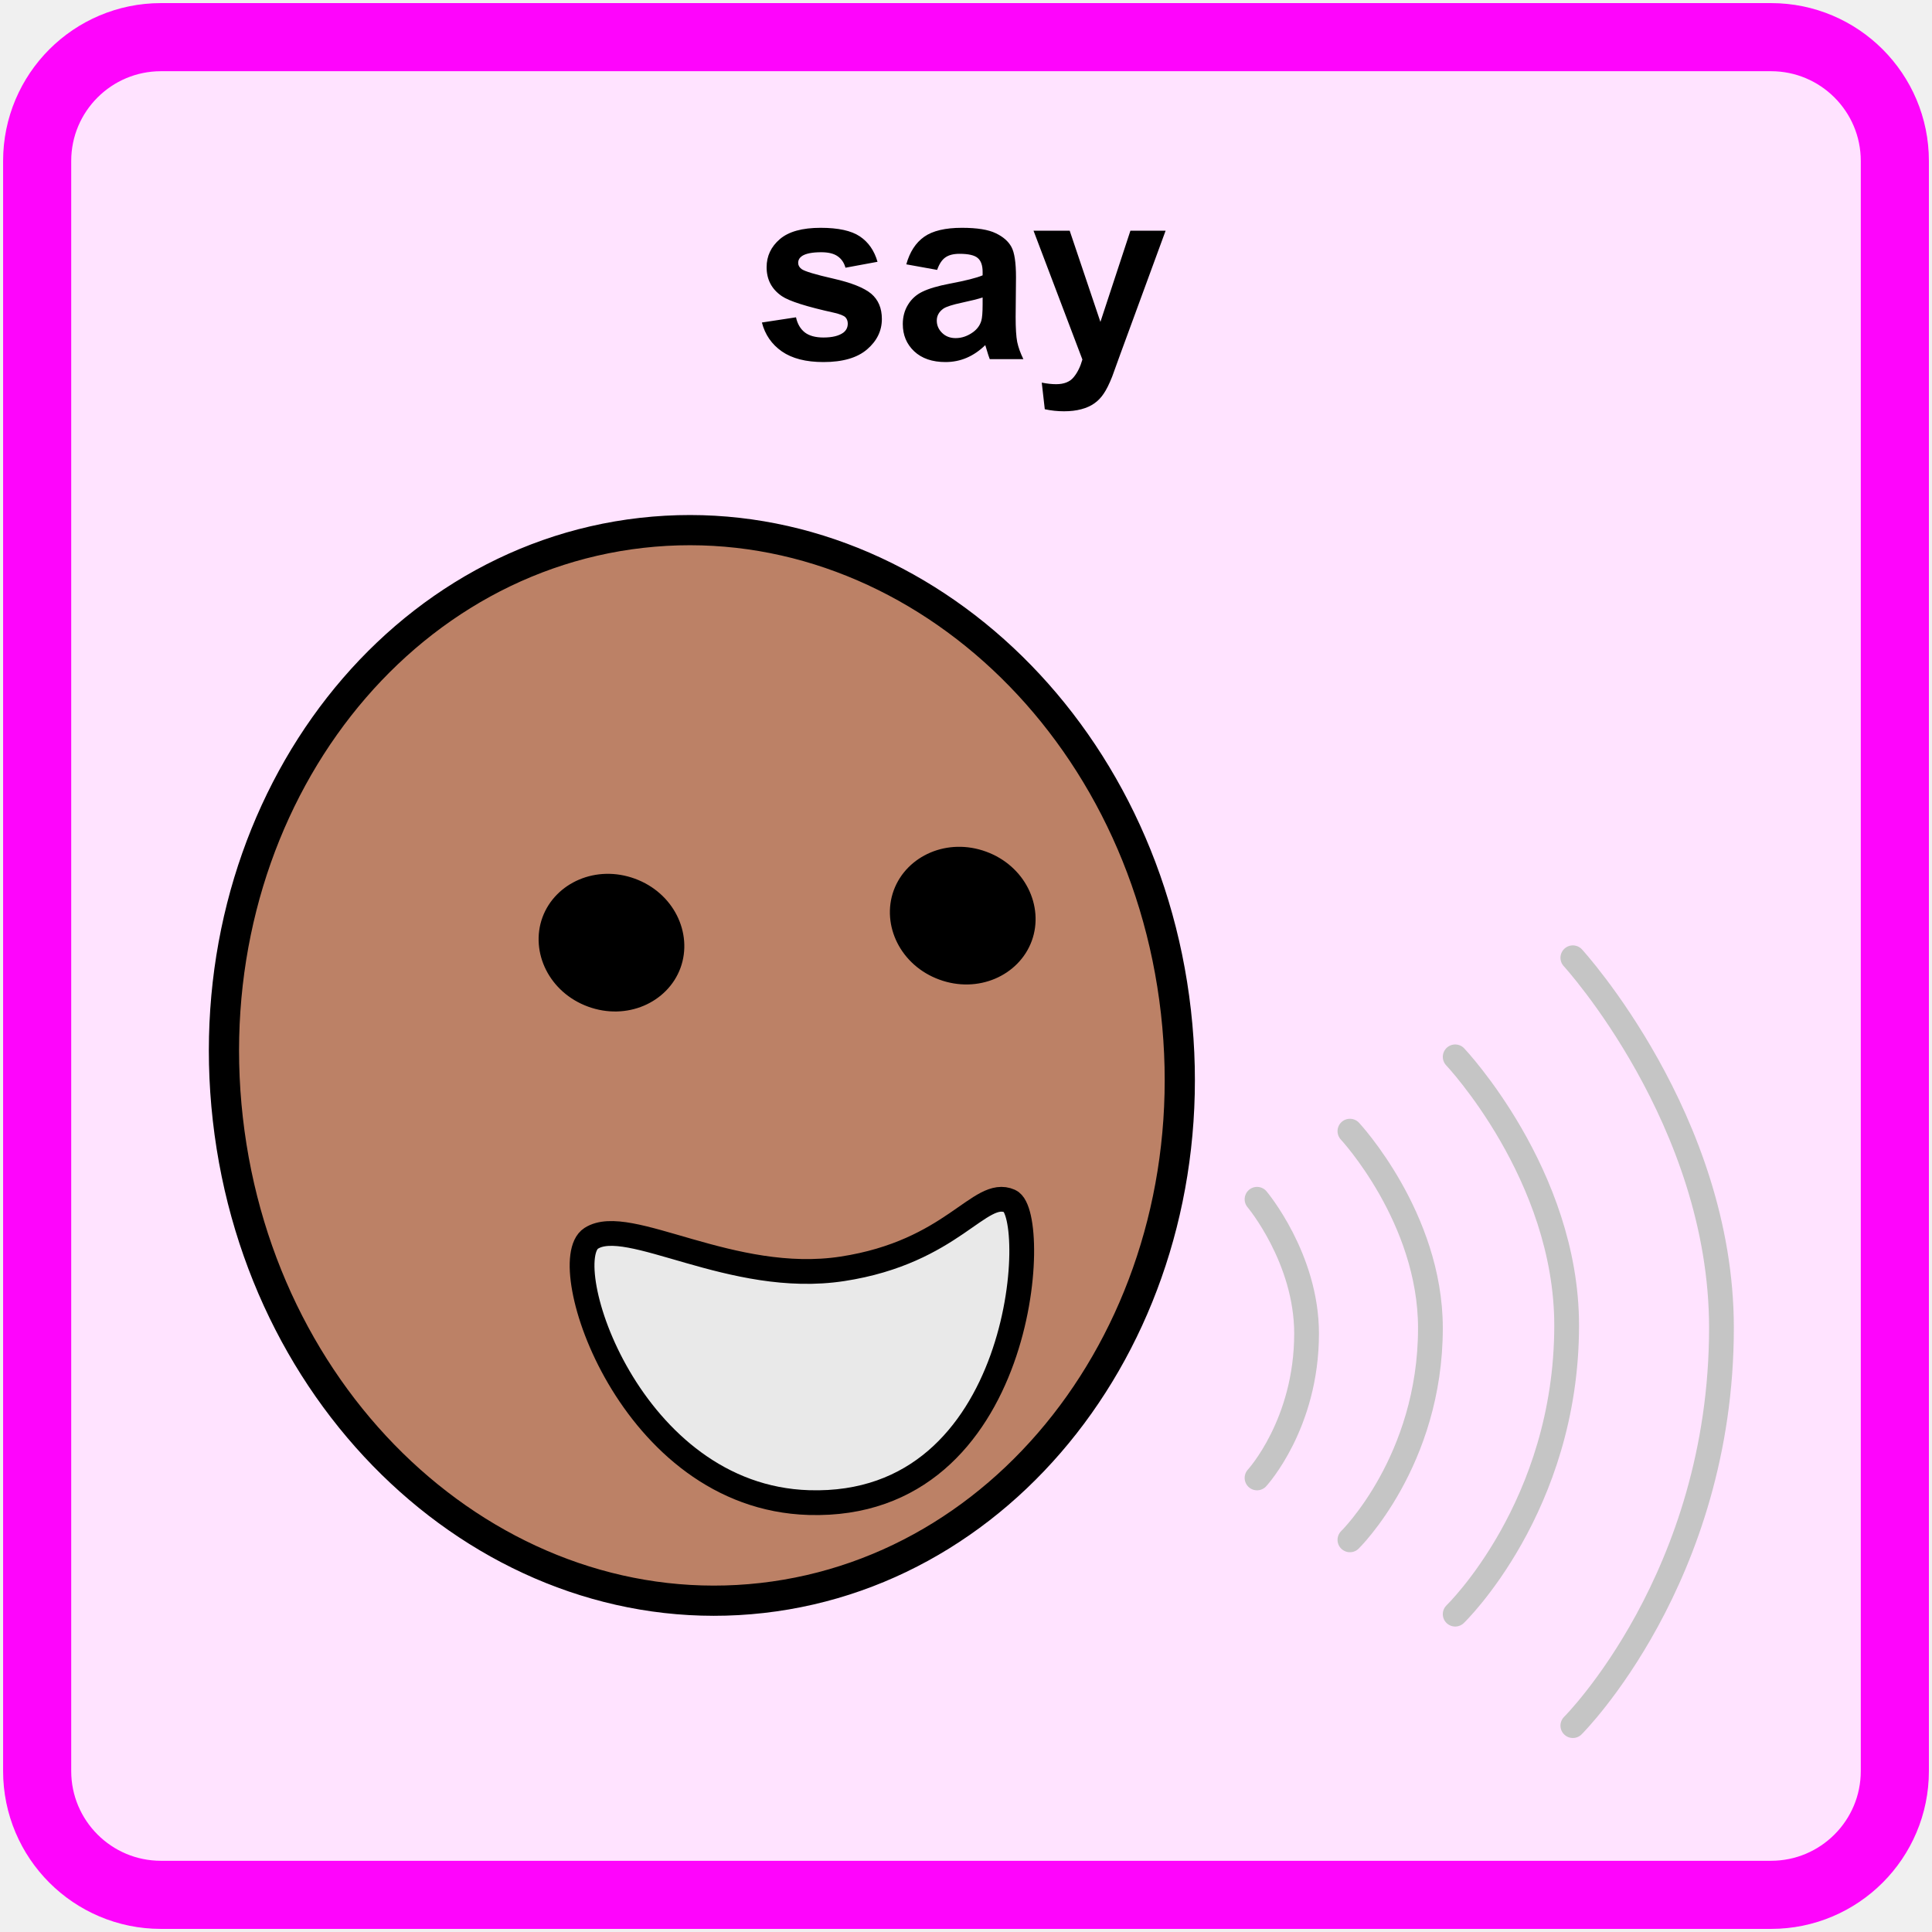
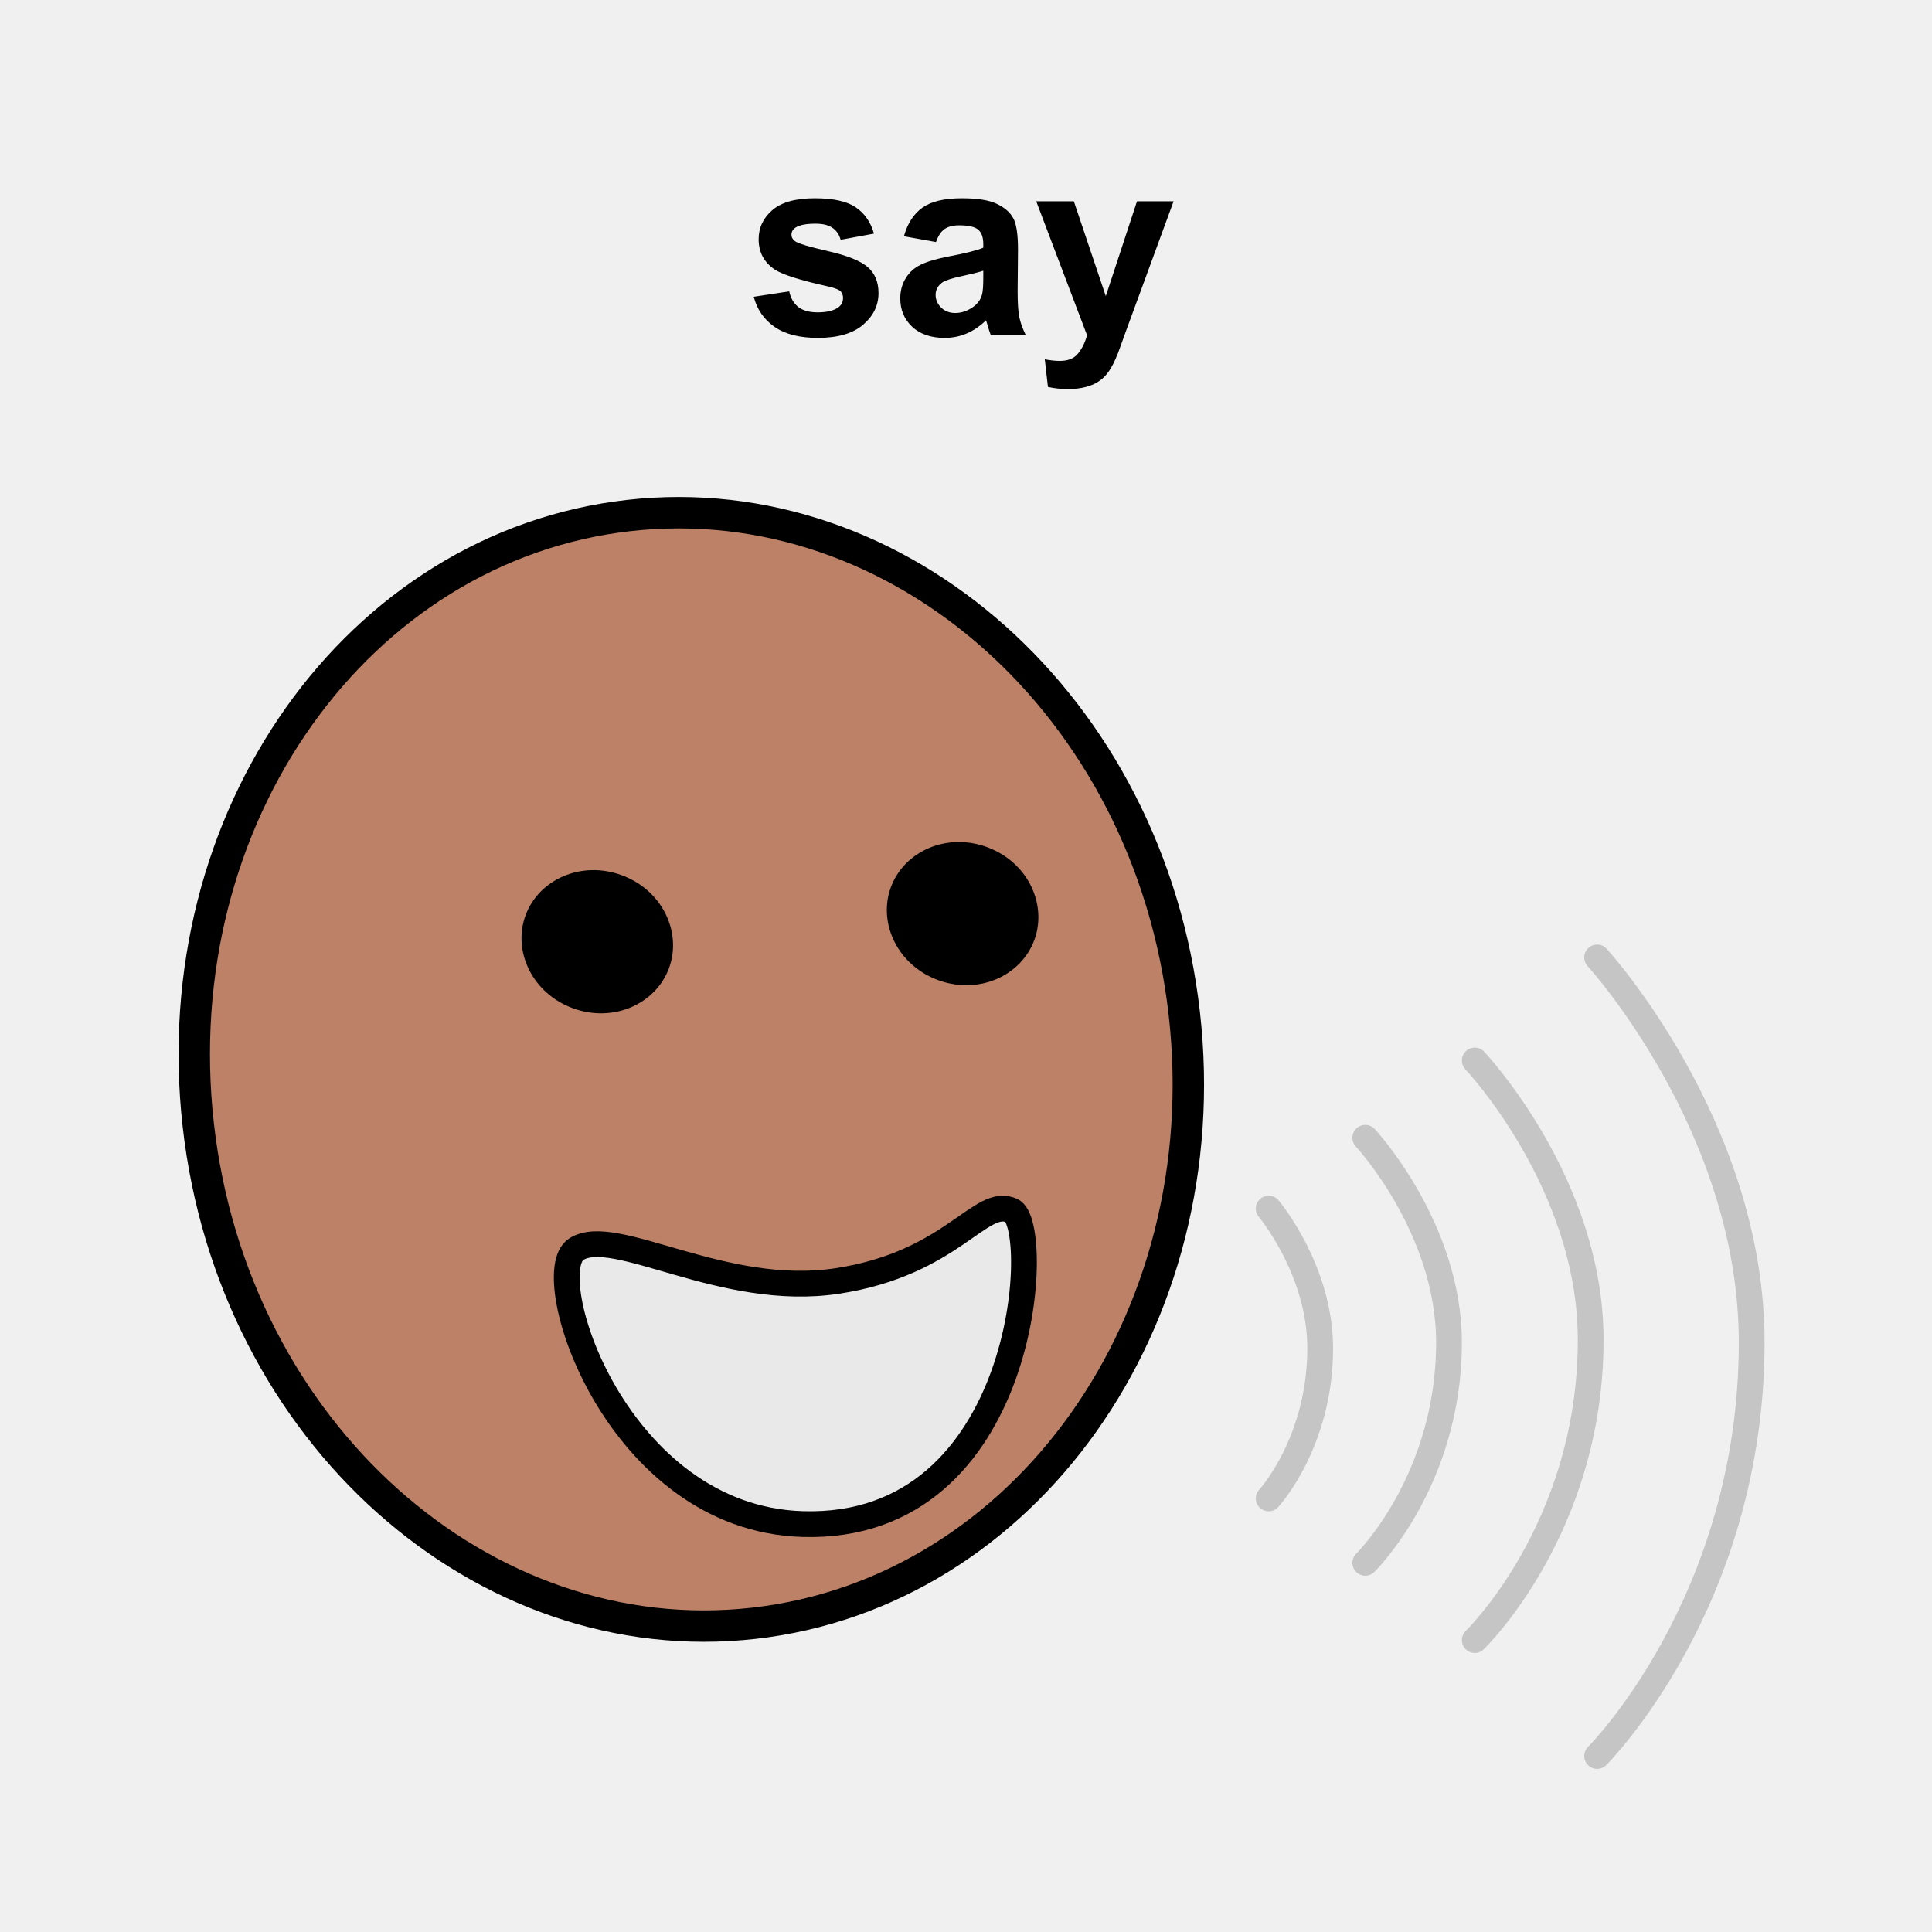
- <svg xmlns="http://www.w3.org/2000/svg" width="312" height="312" viewBox="0 0 312 312" fill="none">
-   <g clip-path="url(#clip0_128_1260)">
-     <rect x="6" y="6" width="300" height="300" rx="20" fill="#FFE3FF" />
-     <path d="M123.039 52.082L128.547 51.242C128.781 52.31 129.257 53.124 129.973 53.684C130.689 54.23 131.691 54.504 132.98 54.504C134.4 54.504 135.467 54.243 136.184 53.723C136.665 53.358 136.906 52.87 136.906 52.258C136.906 51.841 136.776 51.496 136.516 51.223C136.242 50.962 135.63 50.721 134.68 50.5C130.253 49.523 127.447 48.632 126.262 47.824C124.621 46.704 123.801 45.148 123.801 43.156C123.801 41.359 124.51 39.849 125.93 38.625C127.349 37.401 129.549 36.789 132.531 36.789C135.37 36.789 137.479 37.251 138.859 38.176C140.24 39.1 141.19 40.467 141.711 42.277L136.535 43.234C136.314 42.427 135.891 41.809 135.266 41.379C134.654 40.949 133.775 40.734 132.629 40.734C131.184 40.734 130.148 40.936 129.523 41.34C129.107 41.626 128.898 41.997 128.898 42.453C128.898 42.844 129.081 43.176 129.445 43.449C129.94 43.814 131.646 44.328 134.562 44.992C137.492 45.656 139.536 46.47 140.695 47.434C141.841 48.41 142.414 49.771 142.414 51.516C142.414 53.417 141.62 55.051 140.031 56.418C138.443 57.785 136.092 58.469 132.98 58.469C130.155 58.469 127.915 57.896 126.262 56.75C124.621 55.604 123.547 54.048 123.039 52.082ZM151.34 43.586L146.359 42.688C146.919 40.682 147.883 39.198 149.25 38.234C150.617 37.271 152.648 36.789 155.344 36.789C157.792 36.789 159.615 37.082 160.812 37.668C162.01 38.241 162.85 38.977 163.332 39.875C163.827 40.76 164.074 42.395 164.074 44.777L164.016 51.184C164.016 53.007 164.1 54.354 164.27 55.227C164.452 56.086 164.784 57.01 165.266 58H159.836C159.693 57.635 159.517 57.095 159.309 56.379C159.217 56.053 159.152 55.839 159.113 55.734C158.176 56.646 157.173 57.329 156.105 57.785C155.038 58.241 153.898 58.469 152.688 58.469C150.552 58.469 148.866 57.889 147.629 56.73C146.405 55.572 145.793 54.107 145.793 52.336C145.793 51.164 146.073 50.122 146.633 49.211C147.193 48.286 147.974 47.583 148.977 47.102C149.992 46.607 151.451 46.177 153.352 45.812C155.917 45.331 157.694 44.882 158.684 44.465V43.918C158.684 42.863 158.423 42.115 157.902 41.672C157.382 41.216 156.398 40.988 154.953 40.988C153.977 40.988 153.215 41.184 152.668 41.574C152.121 41.952 151.678 42.622 151.34 43.586ZM158.684 48.039C157.98 48.273 156.867 48.553 155.344 48.879C153.82 49.204 152.824 49.523 152.355 49.836C151.639 50.344 151.281 50.988 151.281 51.77C151.281 52.538 151.568 53.202 152.141 53.762C152.714 54.322 153.443 54.602 154.328 54.602C155.318 54.602 156.262 54.276 157.16 53.625C157.824 53.13 158.26 52.525 158.469 51.809C158.612 51.34 158.684 50.448 158.684 49.133V48.039ZM166.906 37.258H172.746L177.707 51.984L182.551 37.258H188.234L180.91 57.219L179.602 60.832C179.12 62.043 178.658 62.967 178.215 63.605C177.785 64.243 177.284 64.758 176.711 65.148C176.151 65.552 175.454 65.865 174.621 66.086C173.801 66.307 172.87 66.418 171.828 66.418C170.773 66.418 169.738 66.307 168.723 66.086L168.234 61.789C169.094 61.958 169.868 62.043 170.559 62.043C171.835 62.043 172.779 61.665 173.391 60.91C174.003 60.168 174.471 59.217 174.797 58.059L166.906 37.258Z" fill="black" />
-     <path d="M189.901 163.393C195.305 211.157 165.107 253.304 123.078 258.059C81.048 262.815 42.197 228.481 36.792 180.717C31.388 132.953 61.586 90.806 103.615 86.051C145.645 81.295 184.496 115.629 189.901 163.393Z" fill="#BC8166" stroke="black" stroke-width="4.877" />
-     <path d="M107.134 155.302C105.673 159.291 100.807 161.573 95.973 159.802C91.14 158.032 88.898 153.147 90.359 149.158C91.82 145.17 96.687 142.888 101.52 144.658C106.353 146.428 108.595 151.313 107.134 155.302Z" fill="black" stroke="black" stroke-width="5.874" />
-     <path d="M163.861 150.938C162.401 154.927 157.534 157.209 152.701 155.439C147.867 153.669 145.626 148.783 147.086 144.795C148.547 140.806 153.414 138.524 158.247 140.294C163.08 142.064 165.322 146.95 163.861 150.938Z" fill="black" stroke="black" stroke-width="5.874" />
-     <path d="M136.037 204.905C153.885 202.17 158.212 191.81 163.079 193.964C167.947 196.118 165.703 243.713 130.629 242.654C101.64 241.779 89.525 203.811 95.475 199.982C101.424 196.152 118.19 207.641 136.037 204.905Z" fill="#E9E9E9" stroke="black" stroke-width="4" stroke-linecap="round" />
-     <path d="M203 193.671C203 193.671 211 203.182 211 215.358C211 229.997 203 238.671 203 238.671" stroke="#C5C5C5" stroke-width="4" stroke-linecap="round" />
-     <path d="M218 182.671C218 182.671 231 196.621 231 214.478C231 235.948 218 248.671 218 248.671" stroke="#C5C5C5" stroke-width="4" stroke-linecap="round" />
-     <path d="M235 170.671C235 170.671 253 189.694 253 214.045C253 243.322 235 260.671 235 260.671" stroke="#C5C5C5" stroke-width="4" stroke-linecap="round" />
-     <path d="M254 154.671C254 154.671 278 180.88 278 214.43C278 254.768 254 278.671 254 278.671" stroke="#C5C5C5" stroke-width="4" stroke-linecap="round" />
+ <svg xmlns="http://www.w3.org/2000/svg" width="300" height="300" viewBox="0 0 300 300" fill="none">
+   <g clip-path="url(#clip0_28_704)">
+     <path d="M117.039 46.082L122.547 45.242C122.781 46.31 123.257 47.124 123.973 47.684C124.689 48.23 125.691 48.504 126.98 48.504C128.4 48.504 129.467 48.243 130.184 47.723C130.665 47.358 130.906 46.87 130.906 46.258C130.906 45.841 130.776 45.496 130.516 45.223C130.242 44.962 129.63 44.721 128.68 44.5C124.253 43.523 121.447 42.632 120.262 41.824C118.621 40.704 117.801 39.148 117.801 37.156C117.801 35.359 118.51 33.849 119.93 32.625C121.349 31.401 123.549 30.789 126.531 30.789C129.37 30.789 131.479 31.251 132.859 32.176C134.24 33.1 135.19 34.467 135.711 36.277L130.535 37.234C130.314 36.427 129.891 35.809 129.266 35.379C128.654 34.949 127.775 34.734 126.629 34.734C125.184 34.734 124.148 34.936 123.523 35.34C123.107 35.626 122.898 35.997 122.898 36.453C122.898 36.844 123.081 37.176 123.445 37.449C123.94 37.814 125.646 38.328 128.562 38.992C131.492 39.656 133.536 40.47 134.695 41.434C135.841 42.41 136.414 43.771 136.414 45.516C136.414 47.417 135.62 49.051 134.031 50.418C132.443 51.785 130.092 52.469 126.98 52.469C124.155 52.469 121.915 51.896 120.262 50.75C118.621 49.604 117.547 48.048 117.039 46.082ZM145.34 37.586L140.359 36.688C140.919 34.682 141.883 33.198 143.25 32.234C144.617 31.271 146.648 30.789 149.344 30.789C151.792 30.789 153.615 31.082 154.812 31.668C156.01 32.241 156.85 32.977 157.332 33.875C157.827 34.76 158.074 36.395 158.074 38.777L158.016 45.184C158.016 47.007 158.1 48.354 158.27 49.227C158.452 50.086 158.784 51.01 159.266 52H153.836C153.693 51.635 153.517 51.095 153.309 50.379C153.217 50.053 153.152 49.839 153.113 49.734C152.176 50.646 151.173 51.329 150.105 51.785C149.038 52.241 147.898 52.469 146.688 52.469C144.552 52.469 142.866 51.889 141.629 50.73C140.405 49.572 139.793 48.107 139.793 46.336C139.793 45.164 140.073 44.122 140.633 43.211C141.193 42.286 141.974 41.583 142.977 41.102C143.992 40.607 145.451 40.177 147.352 39.812C149.917 39.331 151.694 38.882 152.684 38.465V37.918C152.684 36.863 152.423 36.115 151.902 35.672C151.382 35.216 150.398 34.988 148.953 34.988C147.977 34.988 147.215 35.184 146.668 35.574C146.121 35.952 145.678 36.622 145.34 37.586ZM152.684 42.039C151.98 42.273 150.867 42.553 149.344 42.879C147.82 43.204 146.824 43.523 146.355 43.836C145.639 44.344 145.281 44.988 145.281 45.77C145.281 46.538 145.568 47.202 146.141 47.762C146.714 48.322 147.443 48.602 148.328 48.602C149.318 48.602 150.262 48.276 151.16 47.625C151.824 47.13 152.26 46.525 152.469 45.809C152.612 45.34 152.684 44.448 152.684 43.133V42.039ZM160.906 31.258H166.746L171.707 45.984L176.551 31.258H182.234L174.91 51.219L173.602 54.832C173.12 56.043 172.658 56.967 172.215 57.605C171.785 58.243 171.284 58.758 170.711 59.148C170.151 59.552 169.454 59.865 168.621 60.086C167.801 60.307 166.87 60.418 165.828 60.418C164.773 60.418 163.738 60.307 162.723 60.086L162.234 55.789C163.094 55.958 163.868 56.043 164.559 56.043C165.835 56.043 166.779 55.665 167.391 54.91C168.003 54.168 168.471 53.217 168.797 52.059L160.906 31.258Z" fill="black" />
+     <path d="M97.615 80.051C139.644 75.295 178.495 109.629 183.9 157.393C189.304 205.156 159.107 247.304 117.077 252.059C75.048 256.815 36.196 222.48 30.792 174.717C25.387 126.953 55.586 84.806 97.615 80.051Z" fill="#BC8166" stroke="black" stroke-width="4.877" />
+     <path d="M95.52 138.657C100.353 140.428 102.595 145.313 101.134 149.302C99.674 153.291 94.806 155.573 89.973 153.803C85.14 152.032 82.898 147.146 84.359 143.158C85.82 139.169 90.687 136.887 95.52 138.657Z" fill="black" stroke="black" stroke-width="5.874" />
+     <path d="M152.247 134.294C157.08 136.064 159.322 140.95 157.861 144.938C156.4 148.927 151.533 151.209 146.7 149.439C141.866 147.669 139.625 142.783 141.085 138.794C142.546 134.806 147.413 132.524 152.247 134.294Z" fill="black" stroke="black" stroke-width="5.874" />
+     <path d="M130.038 198.905C147.885 196.17 152.212 185.81 157.08 187.964C161.947 190.118 159.704 237.713 124.629 236.654C95.64 235.779 83.526 197.811 89.475 193.982C95.424 190.152 112.19 201.641 130.038 198.905Z" fill="#E9E9E9" stroke="black" stroke-width="4" stroke-linecap="round" />
+     <path d="M197 187.671C197 187.671 205 197.182 205 209.358C205 223.997 197 232.671 197 232.671" stroke="#C5C5C5" stroke-width="4" stroke-linecap="round" />
+     <path d="M212 176.671C212 176.671 225 190.621 225 208.478C225 229.948 212 242.671 212 242.671" stroke="#C5C5C5" stroke-width="4" stroke-linecap="round" />
+     <path d="M229 164.671C229 164.671 247 183.694 247 208.045C247 237.322 229 254.671 229 254.671" stroke="#C5C5C5" stroke-width="4" stroke-linecap="round" />
+     <path d="M248 148.671C248 148.671 272 174.88 272 208.43C272 248.768 248 272.671 248 272.671" stroke="#C5C5C5" stroke-width="4" stroke-linecap="round" />
  </g>
-   <rect x="6" y="6" width="300" height="300" rx="20" stroke="#FE05FC" stroke-width="11" />
  <defs>
-     <clipPath id="clip0_128_1260">
-       <rect x="6" y="6" width="300" height="300" rx="20" fill="white" />
+     <clipPath id="clip0_28_704">
+       <rect width="300" height="300" rx="20" fill="white" />
    </clipPath>
  </defs>
</svg>
